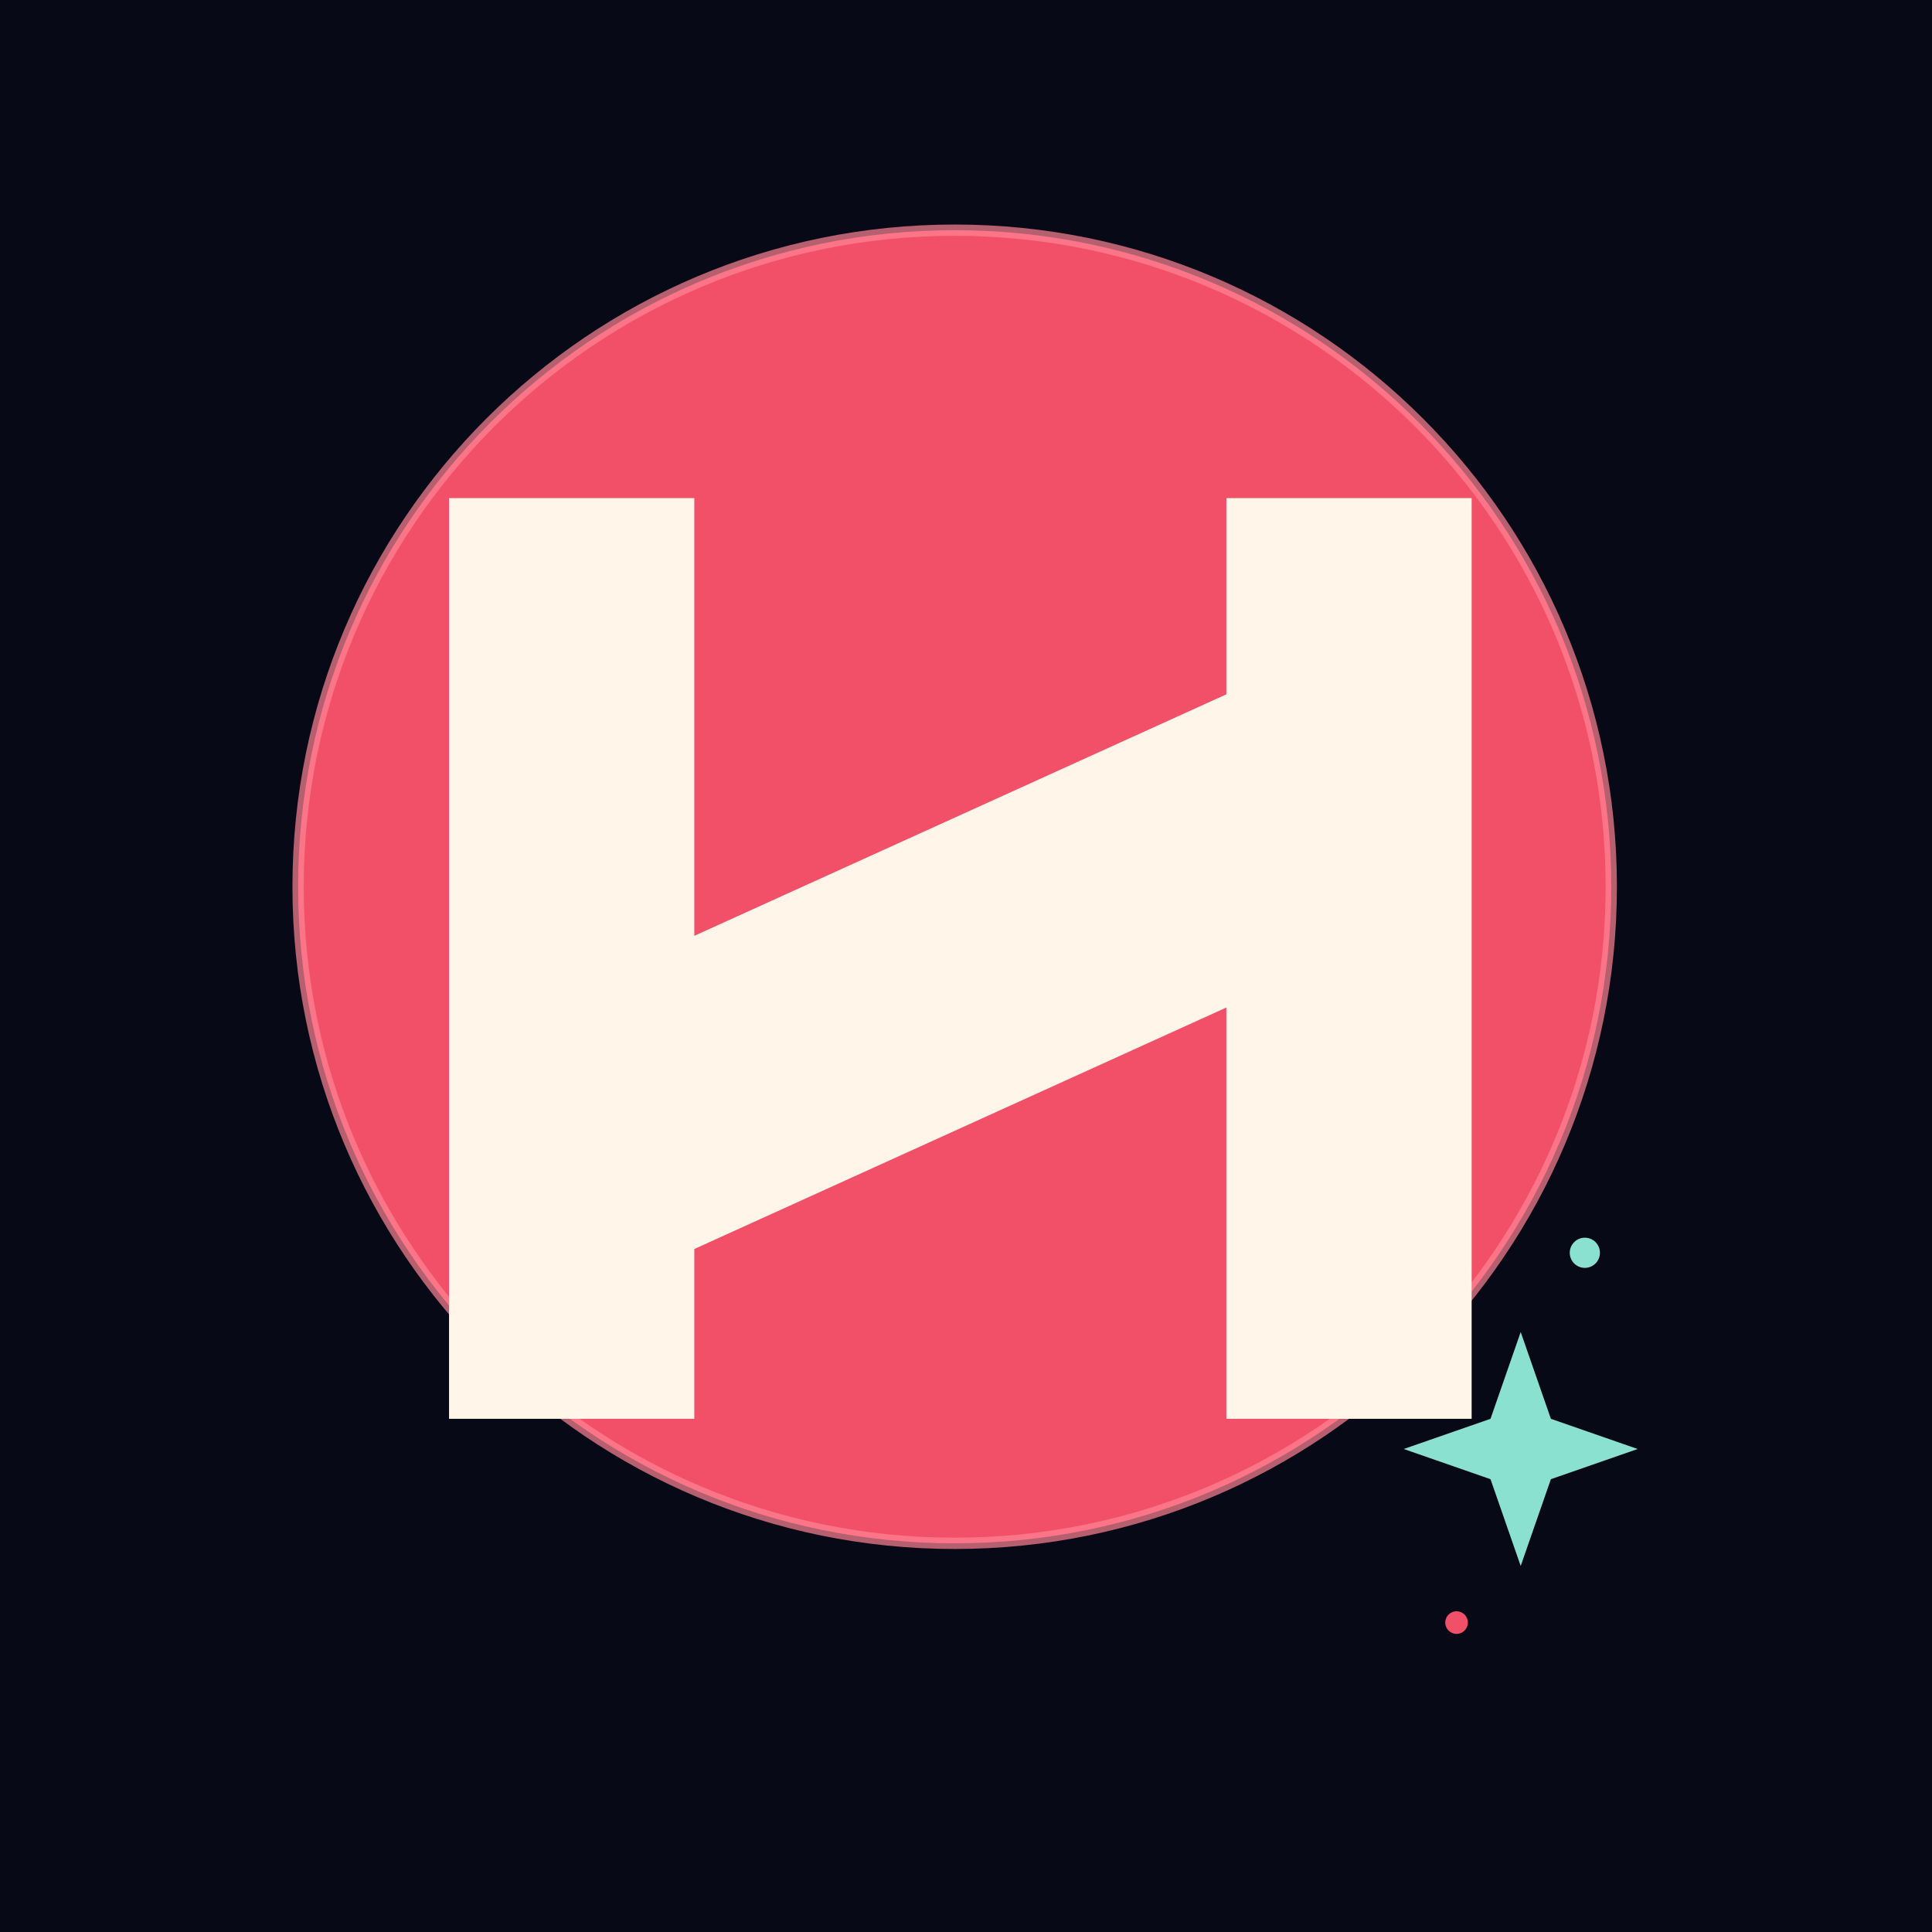
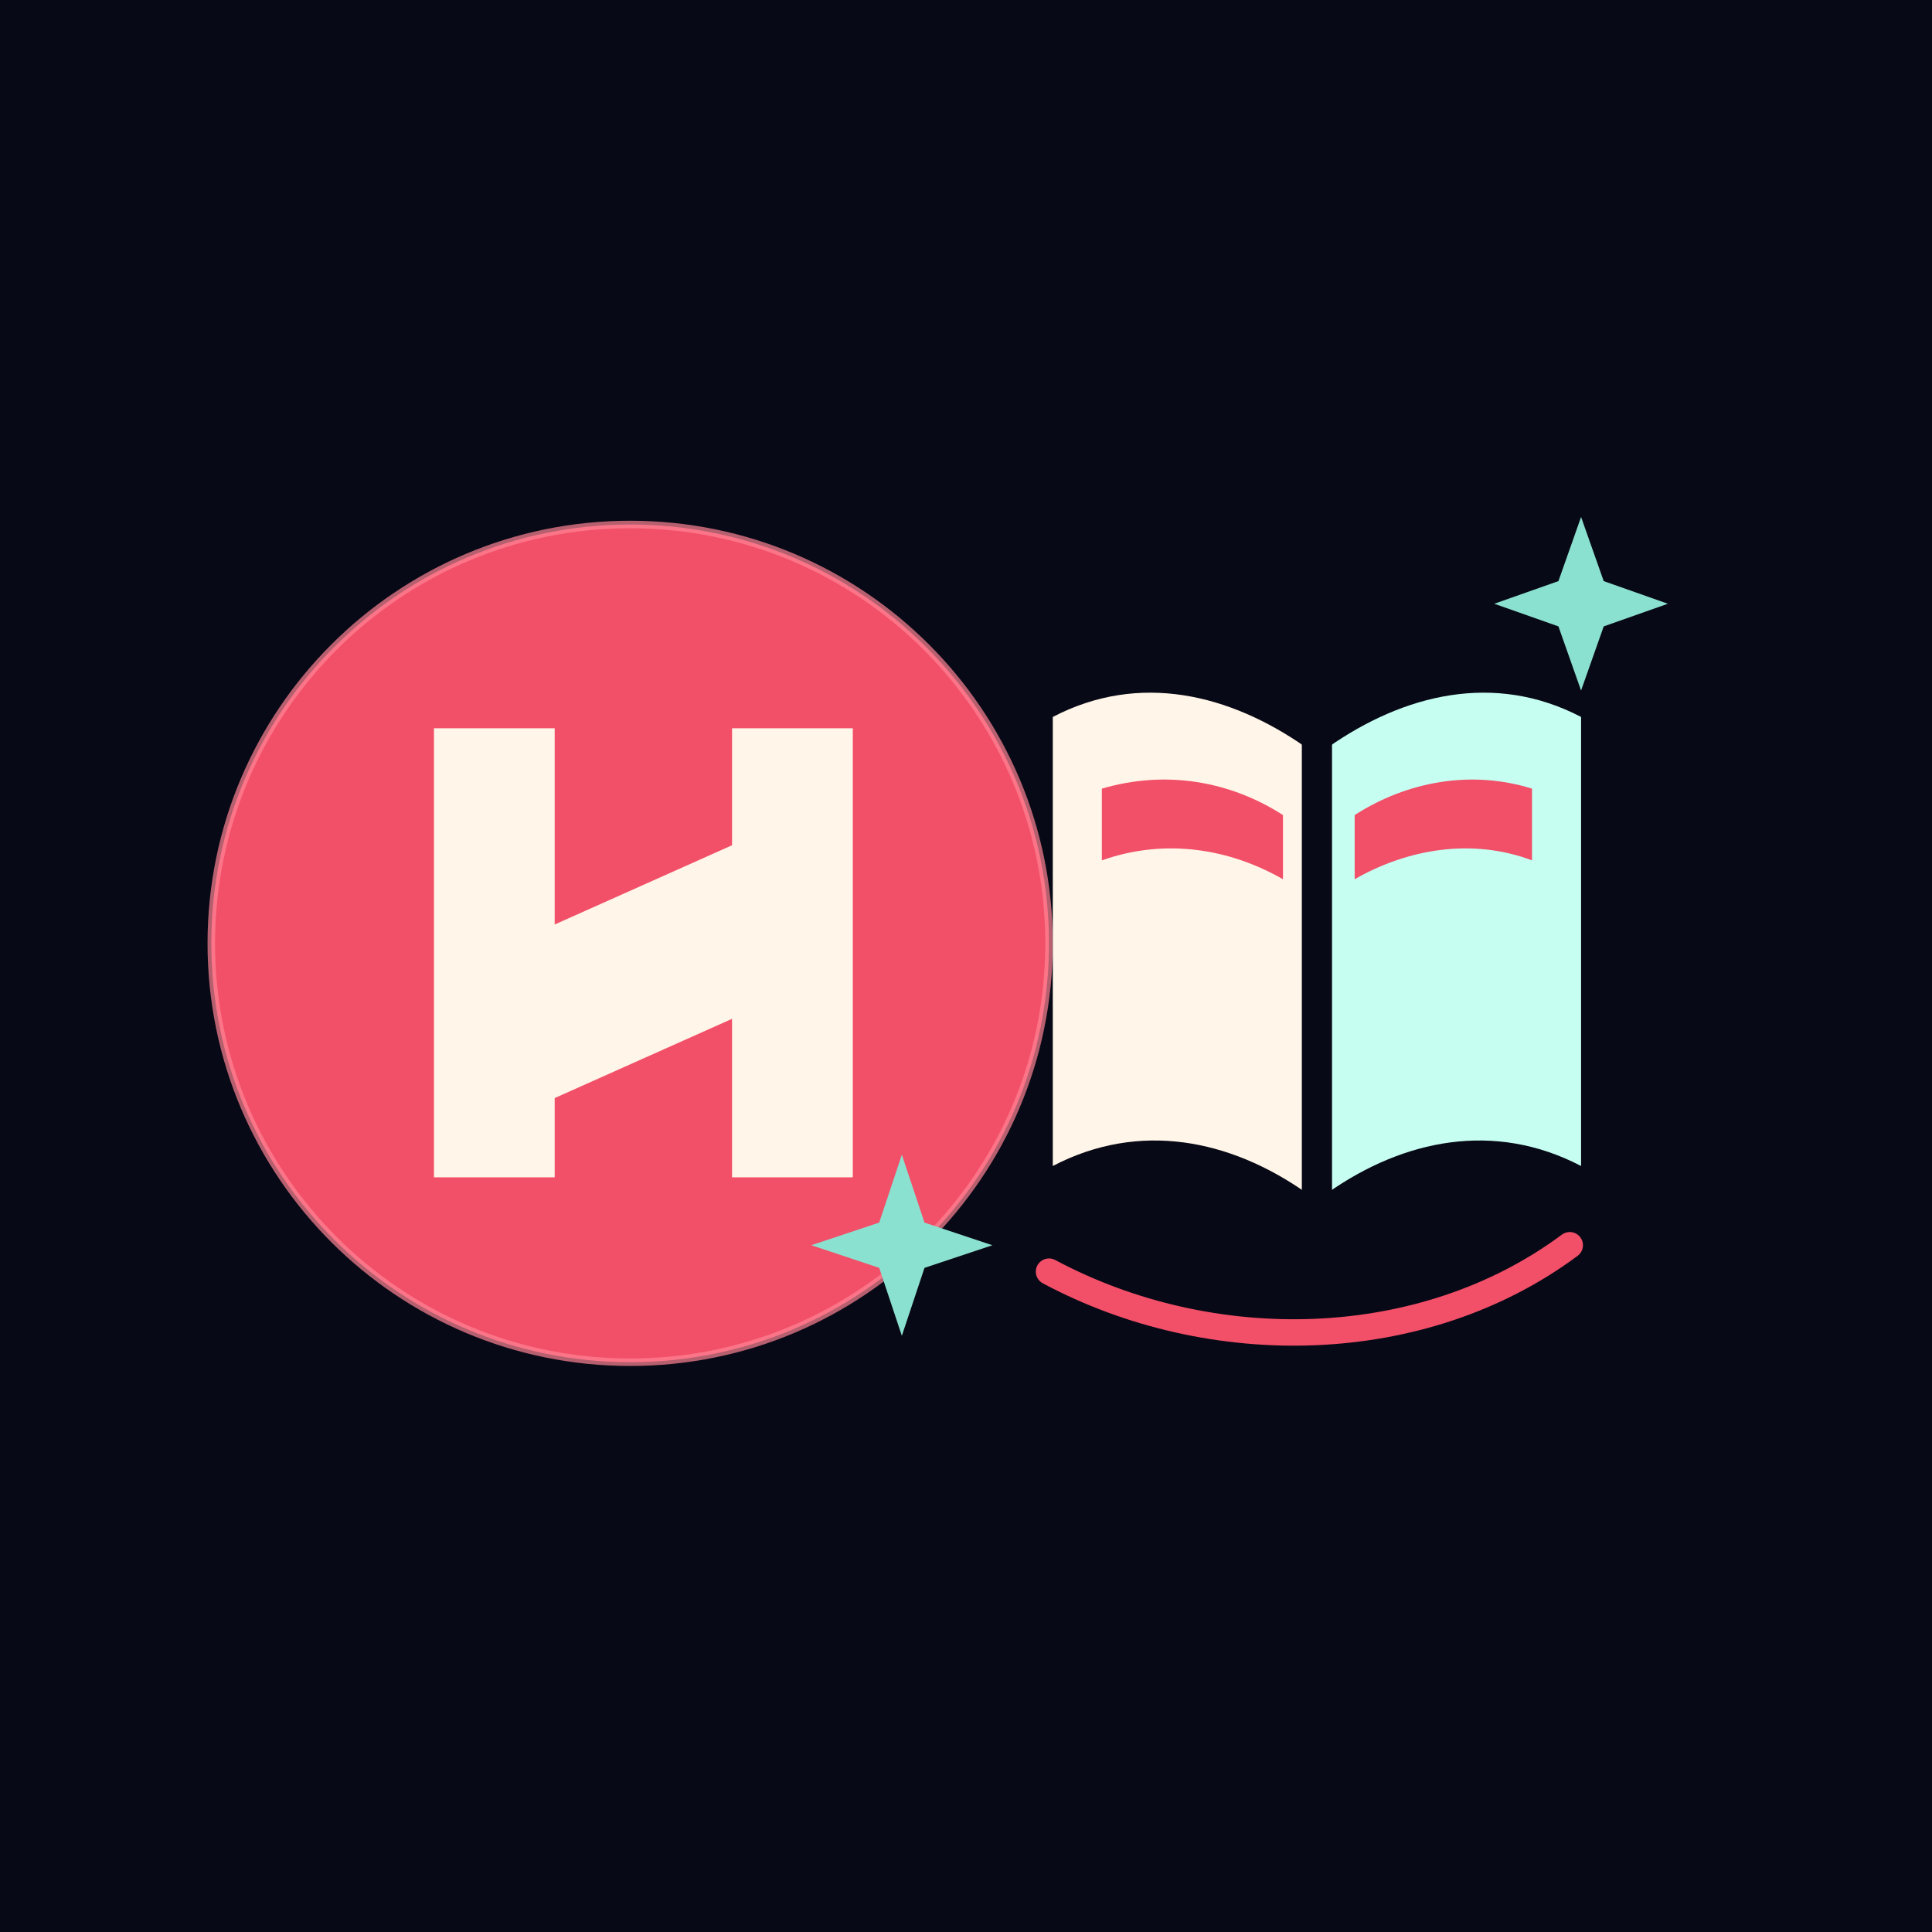
<svg xmlns="http://www.w3.org/2000/svg" viewBox="0 0 512 512" role="img" aria-labelledby="title desc">
  <rect width="512" height="512" fill="#080916" />
-   <circle cx="253" cy="235" r="174" fill="#f24f68" />
-   <circle cx="253" cy="235" r="174" fill="none" stroke="#ff8494" stroke-width="3" stroke-opacity=".7" />
-   <path d="M119 132H184V248L325 184V132H390V376H325V267L184 331V376H119Z" fill="#fff5e8" />
-   <path d="M403 353L411 376L434 384L411 392L403 415L395 392L372 384L395 376Z" fill="#8be1cf" />
-   <circle cx="420" cy="332" r="4" fill="#8be1cf" />
-   <circle cx="386" cy="430" r="3" fill="#f24f68" />
+   <circle cx="167" cy="250" r="111" fill="#f24f68" />
+   <circle cx="167" cy="250" r="111" fill="none" stroke="#ff8494" stroke-width="2" stroke-opacity=".7" />
+   <path d="M115 193H147V245L194 224V193H226V312H194V270L147 291V312H115Z" fill="#fff5e8" />
+   <path d="M239 306L245 324L263 330L245 336L239 354L233 336L215 330L233 324Z" fill="#8be1cf" />
+   <path d="M279 190C302 178 326 184 346 198V316C326 302 302 297 279 309Z" fill="#fff5e8" />
+   <path d="M352 198C372 184 396 178 419 190V309C396 297 372 302 352 316Z" fill="#c6fff2" />
+   <path d="M349 193V320" fill="none" stroke="#080916" stroke-width="8" stroke-linecap="round" />
+   <path d="M292 209C309 204 326 207 340 216V233C326 225 309 222 292 228Z" fill="#f24f68" />
+   <path d="M359 216C373 207 390 204 406 209V228C390 222 373 225 359 233Z" fill="#f24f68" />
+   <path d="M278 337C321 360 377 359 416 330" fill="none" stroke="#f24f68" stroke-width="7" stroke-linecap="round" />
+   <path d="M419 137L425 154L442 160L425 166L419 183L413 166L396 160L413 154Z" fill="#8be1cf" />
</svg>
